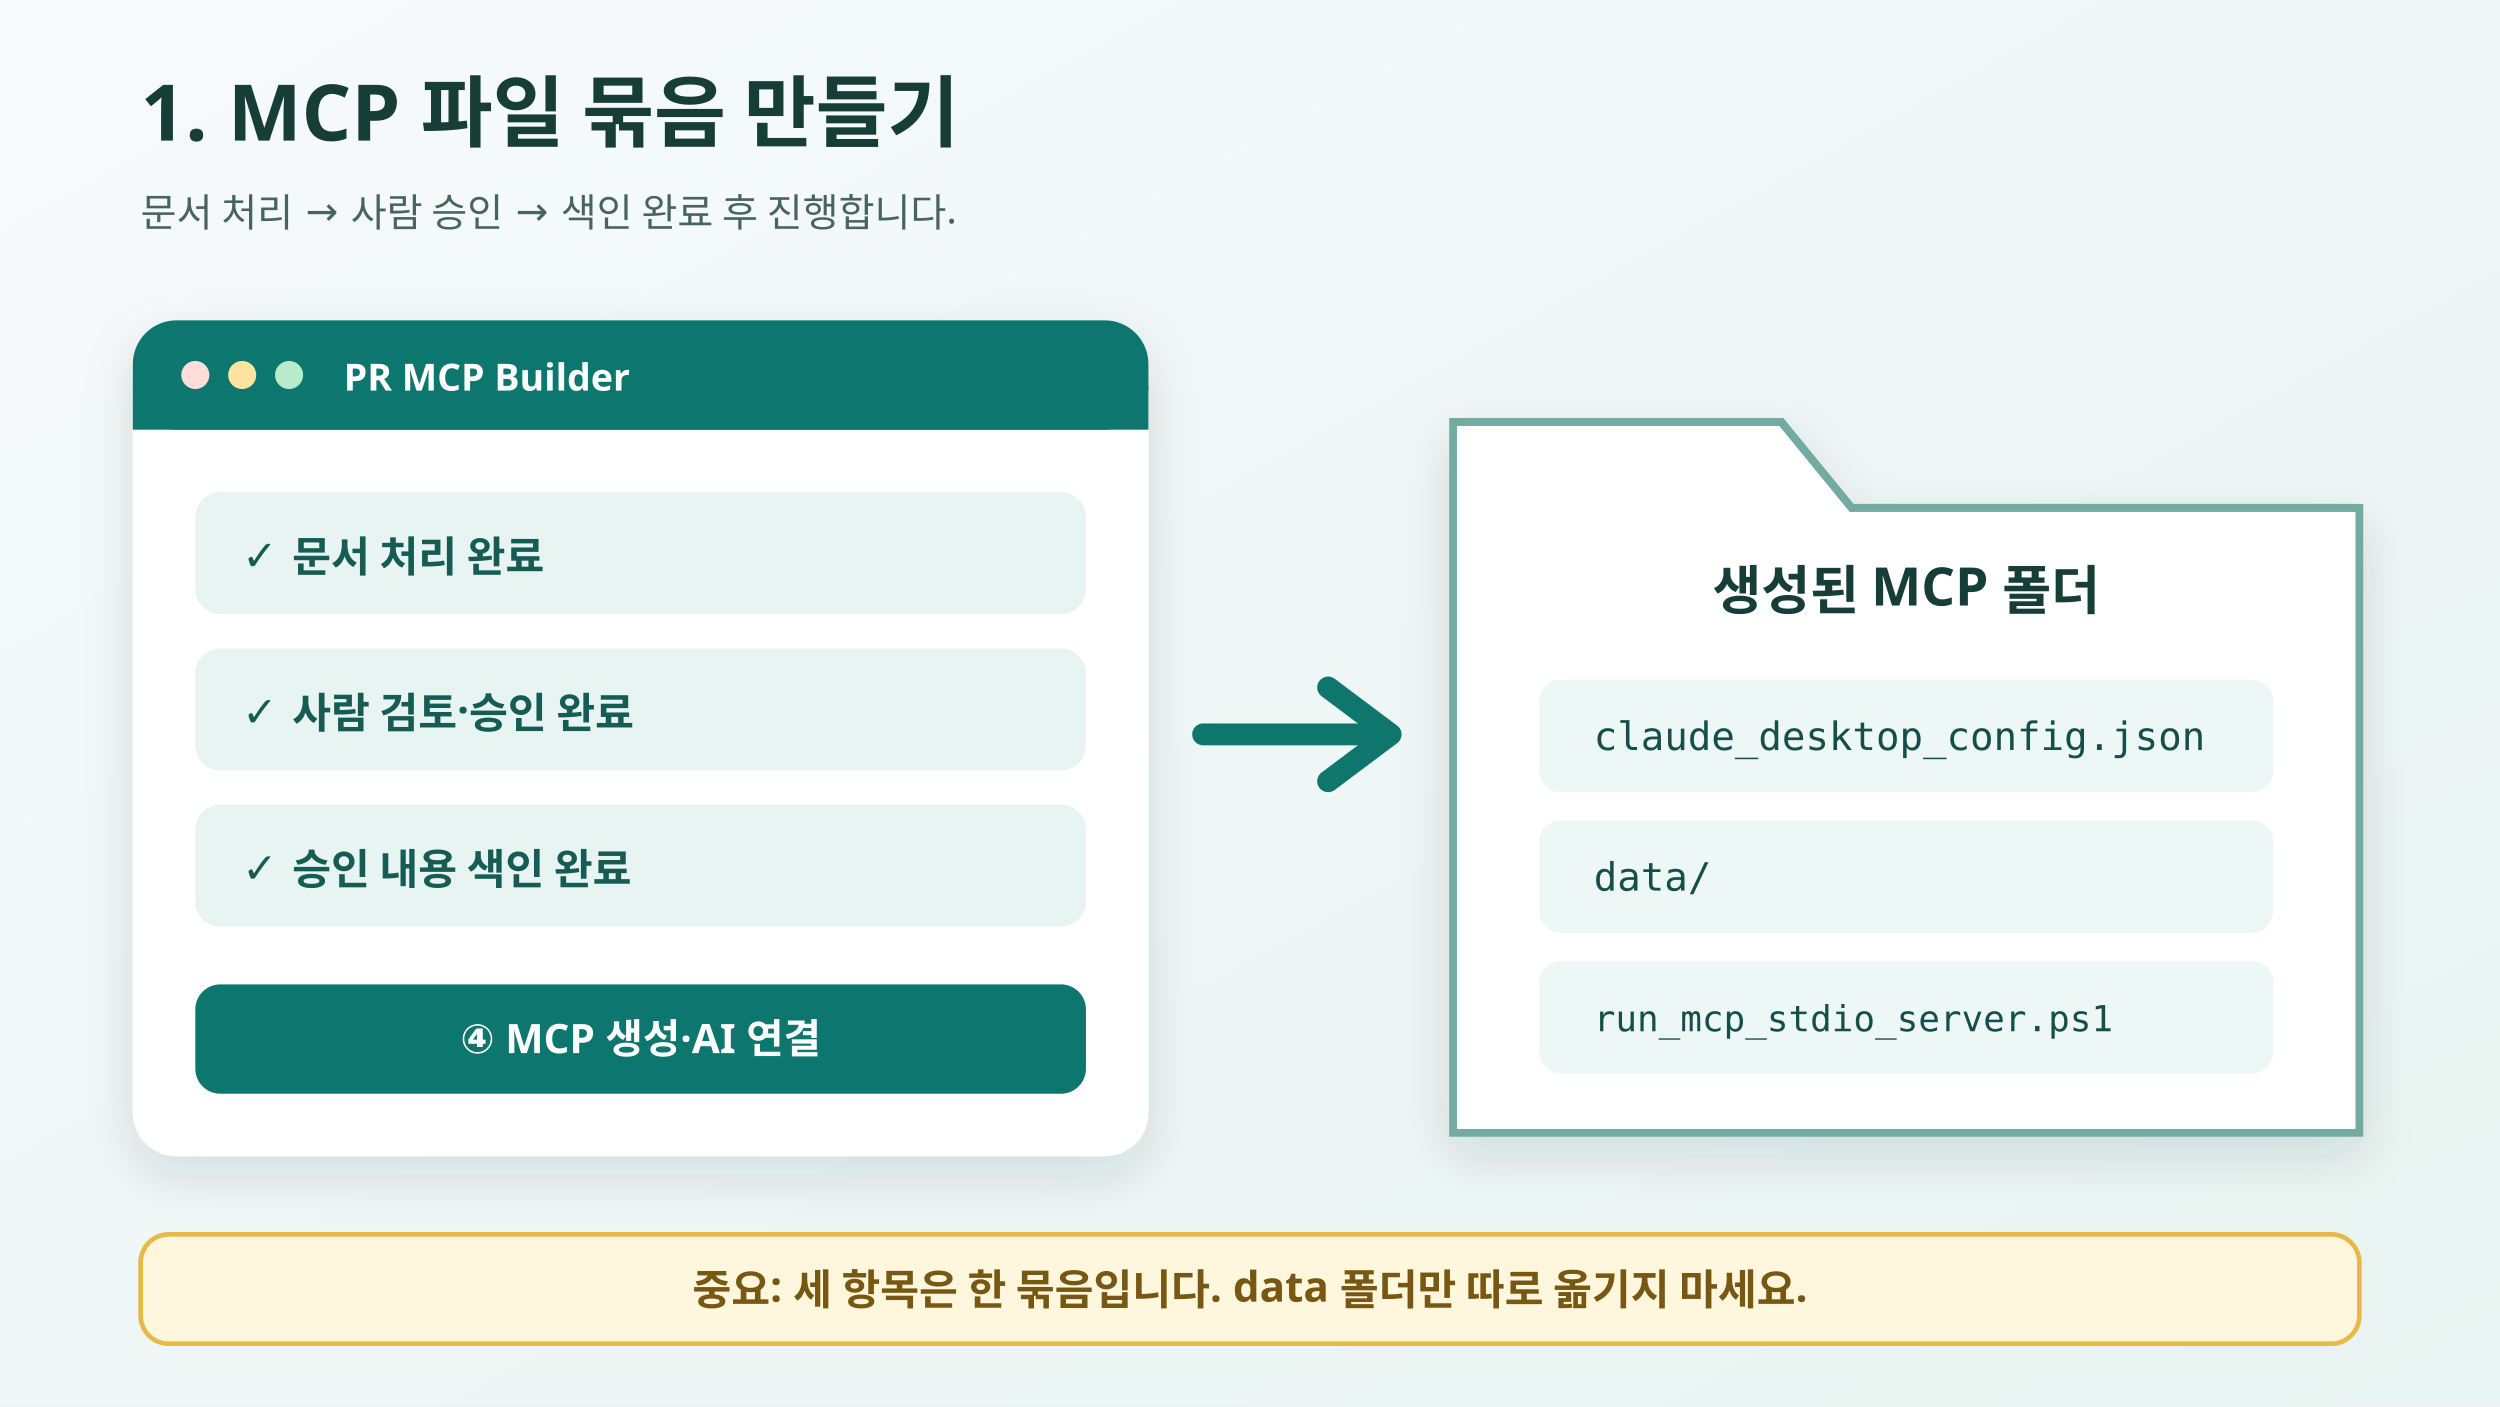
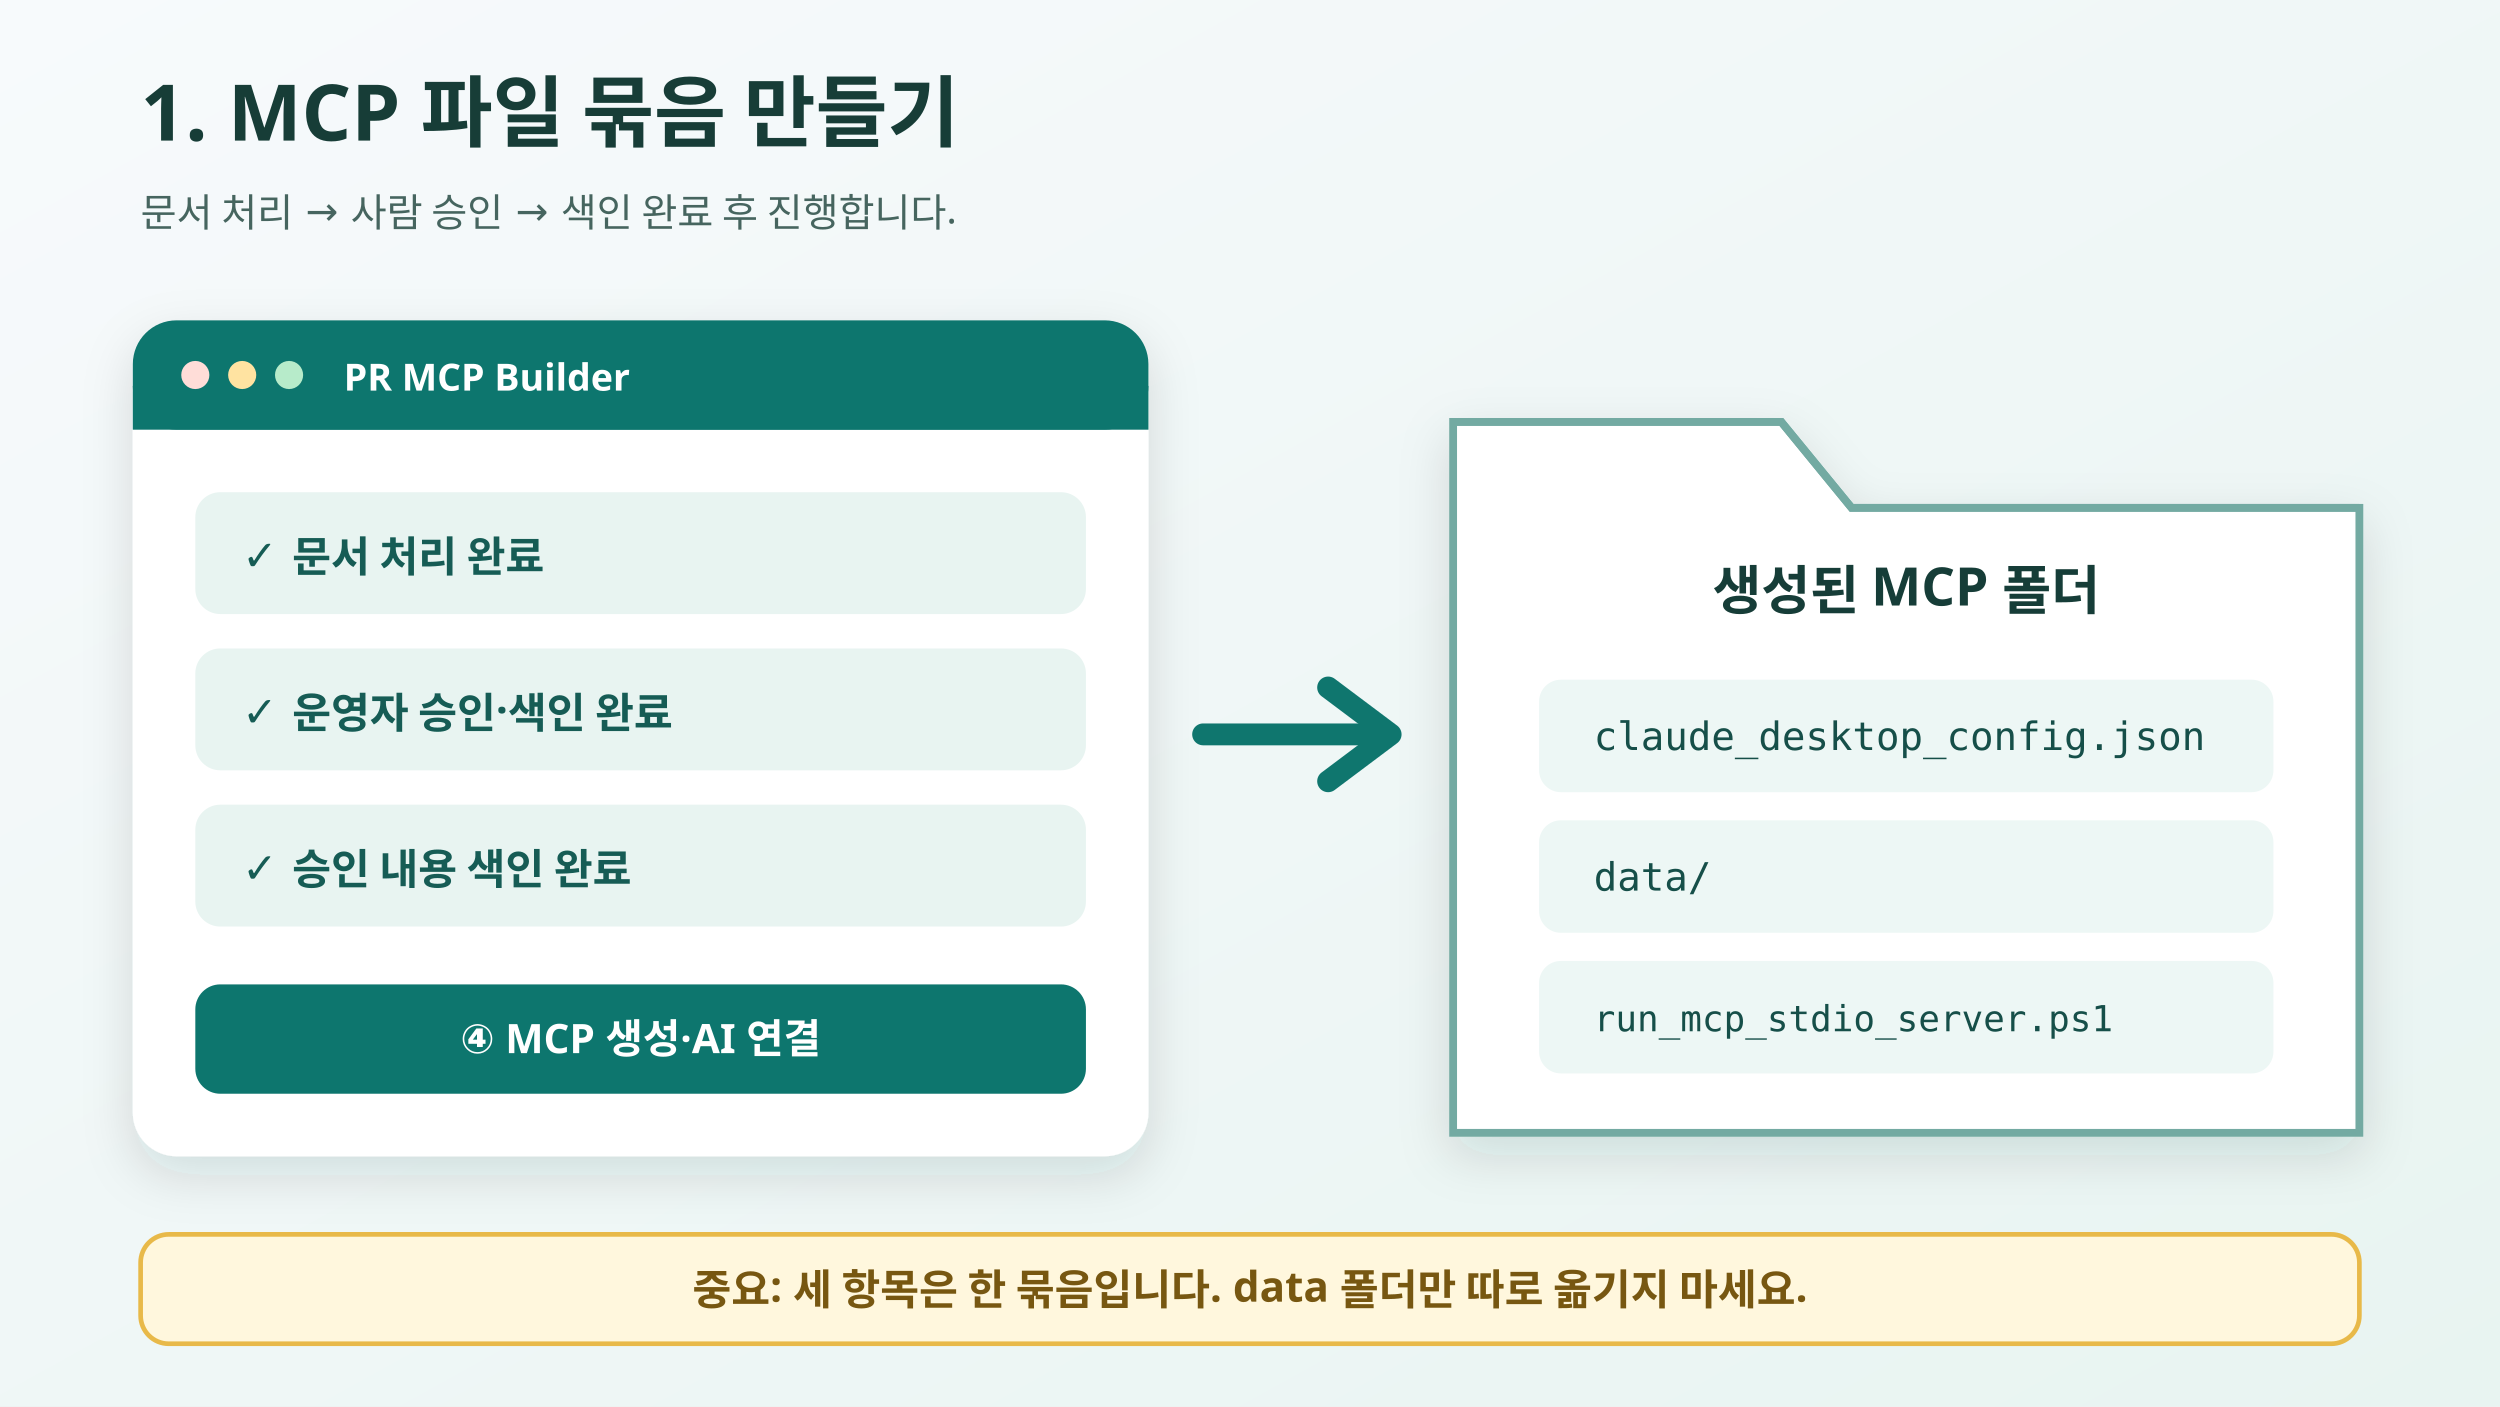
<svg xmlns="http://www.w3.org/2000/svg" width="1600" height="900" viewBox="0 0 1600 900" role="img" aria-labelledby="title desc">
  <defs>
    <linearGradient id="bg" x1="0" y1="0" x2="1" y2="1">
      <stop offset="0" stop-color="#f7fafc" />
      <stop offset="1" stop-color="#e8f4f1" />
    </linearGradient>
    <filter id="shadow" x="-20%" y="-20%" width="140%" height="140%">
      <feDropShadow dx="0" dy="12" stdDeviation="16" flood-color="#123b35" flood-opacity=".13" />
    </filter>
  </defs>
  <rect width="1600" height="900" fill="url(#bg)" />
  <text x="90" y="90" font-family="Segoe UI, Malgun Gothic, sans-serif" font-size="50" font-weight="700" fill="#173d37">1. MCP 파일 묶음 만들기</text>
  <text x="90" y="145" font-family="Segoe UI, Malgun Gothic, sans-serif" font-size="25" fill="#46655f">문서 처리 → 사람 승인 → 색인 완료 후 진행합니다.</text>
  <g filter="url(#shadow)">
    <rect x="85" y="205" width="650" height="535" rx="28" fill="#ffffff" />
    <rect x="85" y="205" width="650" height="70" rx="28" fill="#0f766e" />
    <rect x="85" y="247" width="650" height="28" fill="#0f766e" />
    <circle cx="125" cy="240" r="9" fill="#ffddd8" />
    <circle cx="155" cy="240" r="9" fill="#ffe3a1" />
    <circle cx="185" cy="240" r="9" fill="#b7ebca" />
    <text x="220" y="250" font-family="Segoe UI, Malgun Gothic, sans-serif" font-size="24" font-weight="700" fill="#ffffff">PR MCP Builder</text>
    <rect x="125" y="315" width="570" height="78" rx="16" fill="#e8f4f1" />
    <text x="155" y="365" font-family="Segoe UI, Malgun Gothic, sans-serif" font-size="27" font-weight="700" fill="#145c55">✓ 문서 처리 완료</text>
    <rect x="125" y="415" width="570" height="78" rx="16" fill="#e8f4f1" />
-     <text x="155" y="465" font-family="Segoe UI, Malgun Gothic, sans-serif" font-size="27" font-weight="700" fill="#145c55">✓ 사람 검토·승인 완료</text>
+     <text x="155" y="465" font-family="Segoe UI, Malgun Gothic, sans-serif" font-size="27" font-weight="700" fill="#145c55">✓ 운영자 승인·색인 완료</text>
    <rect x="125" y="515" width="570" height="78" rx="16" fill="#e8f4f1" />
    <text x="155" y="565" font-family="Segoe UI, Malgun Gothic, sans-serif" font-size="27" font-weight="700" fill="#145c55">✓ 승인 내용 색인 완료</text>
    <rect x="125" y="630" width="570" height="70" rx="16" fill="#0f766e" />
    <text x="410" y="674" text-anchor="middle" font-family="Segoe UI, Malgun Gothic, sans-serif" font-size="26" font-weight="700" fill="#ffffff">④ MCP 생성·AI 연결</text>
  </g>
  <path d="M770 470 H875" stroke="#0f766e" stroke-width="14" stroke-linecap="round" />
  <path d="M850 440 L890 470 L850 500" fill="none" stroke="#0f766e" stroke-width="14" stroke-linecap="round" stroke-linejoin="round" />
  <g filter="url(#shadow)">
    <path d="M930 270 h210 l45 55 h325 v400 h-580z" fill="#ffffff" stroke="#73aaa2" stroke-width="5" />
    <path d="M930 270 h210 l45 55 h325" fill="none" stroke="#73aaa2" stroke-width="5" />
    <text x="1220" y="390" text-anchor="middle" font-family="Segoe UI, Malgun Gothic, sans-serif" font-size="34" font-weight="700" fill="#173d37">생성된 MCP 폴더</text>
    <rect x="985" y="435" width="470" height="72" rx="14" fill="#edf7f5" />
    <text x="1020" y="480" font-family="Consolas, Malgun Gothic, monospace" font-size="25" fill="#164f49">claude_desktop_config.json</text>
    <rect x="985" y="525" width="470" height="72" rx="14" fill="#edf7f5" />
    <text x="1020" y="570" font-family="Consolas, Malgun Gothic, monospace" font-size="25" fill="#164f49">data/</text>
    <rect x="985" y="615" width="470" height="72" rx="14" fill="#edf7f5" />
    <text x="1020" y="660" font-family="Consolas, Malgun Gothic, monospace" font-size="23" fill="#164f49">run_mcp_stdio_server.ps1</text>
  </g>
  <rect x="90" y="790" width="1420" height="70" rx="18" fill="#fff7dd" stroke="#e8b949" stroke-width="3" />
  <text x="800" y="835" text-anchor="middle" font-family="Segoe UI, Malgun Gothic, sans-serif" font-size="27" font-weight="700" fill="#775711">중요: 세 항목은 한 묶음입니다. data 폴더만 따로 옮기지 마세요.</text>
</svg>
